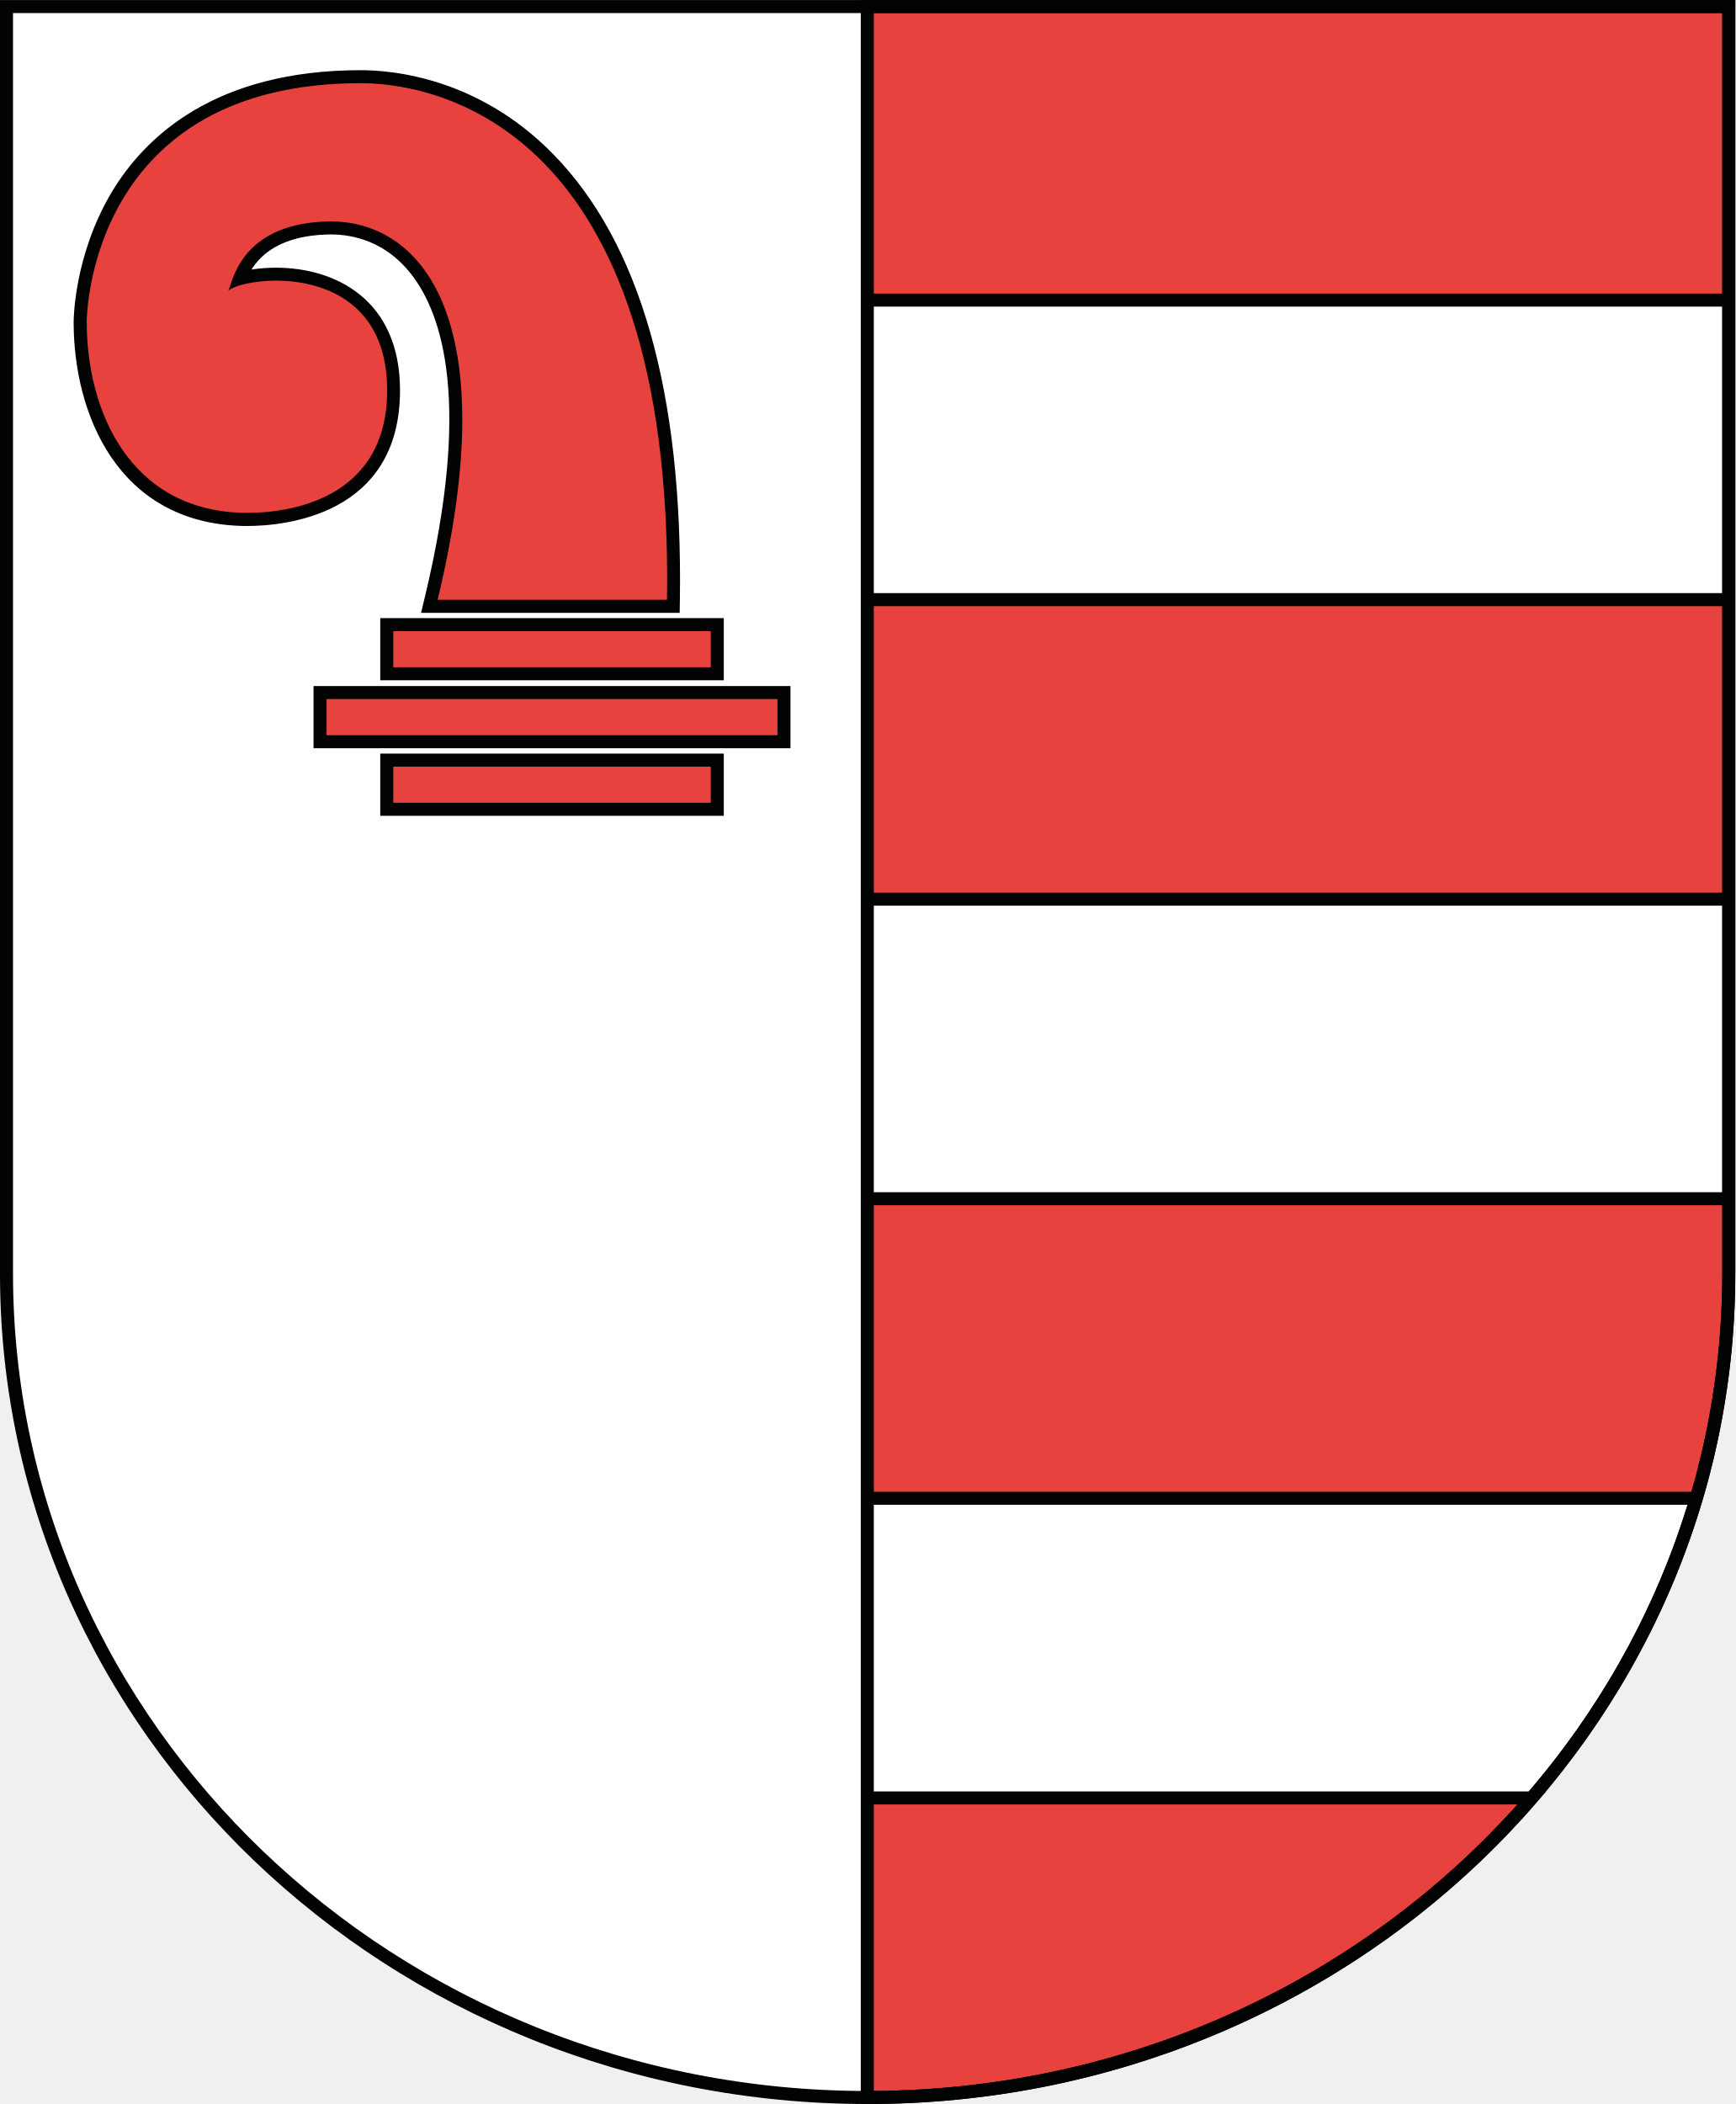
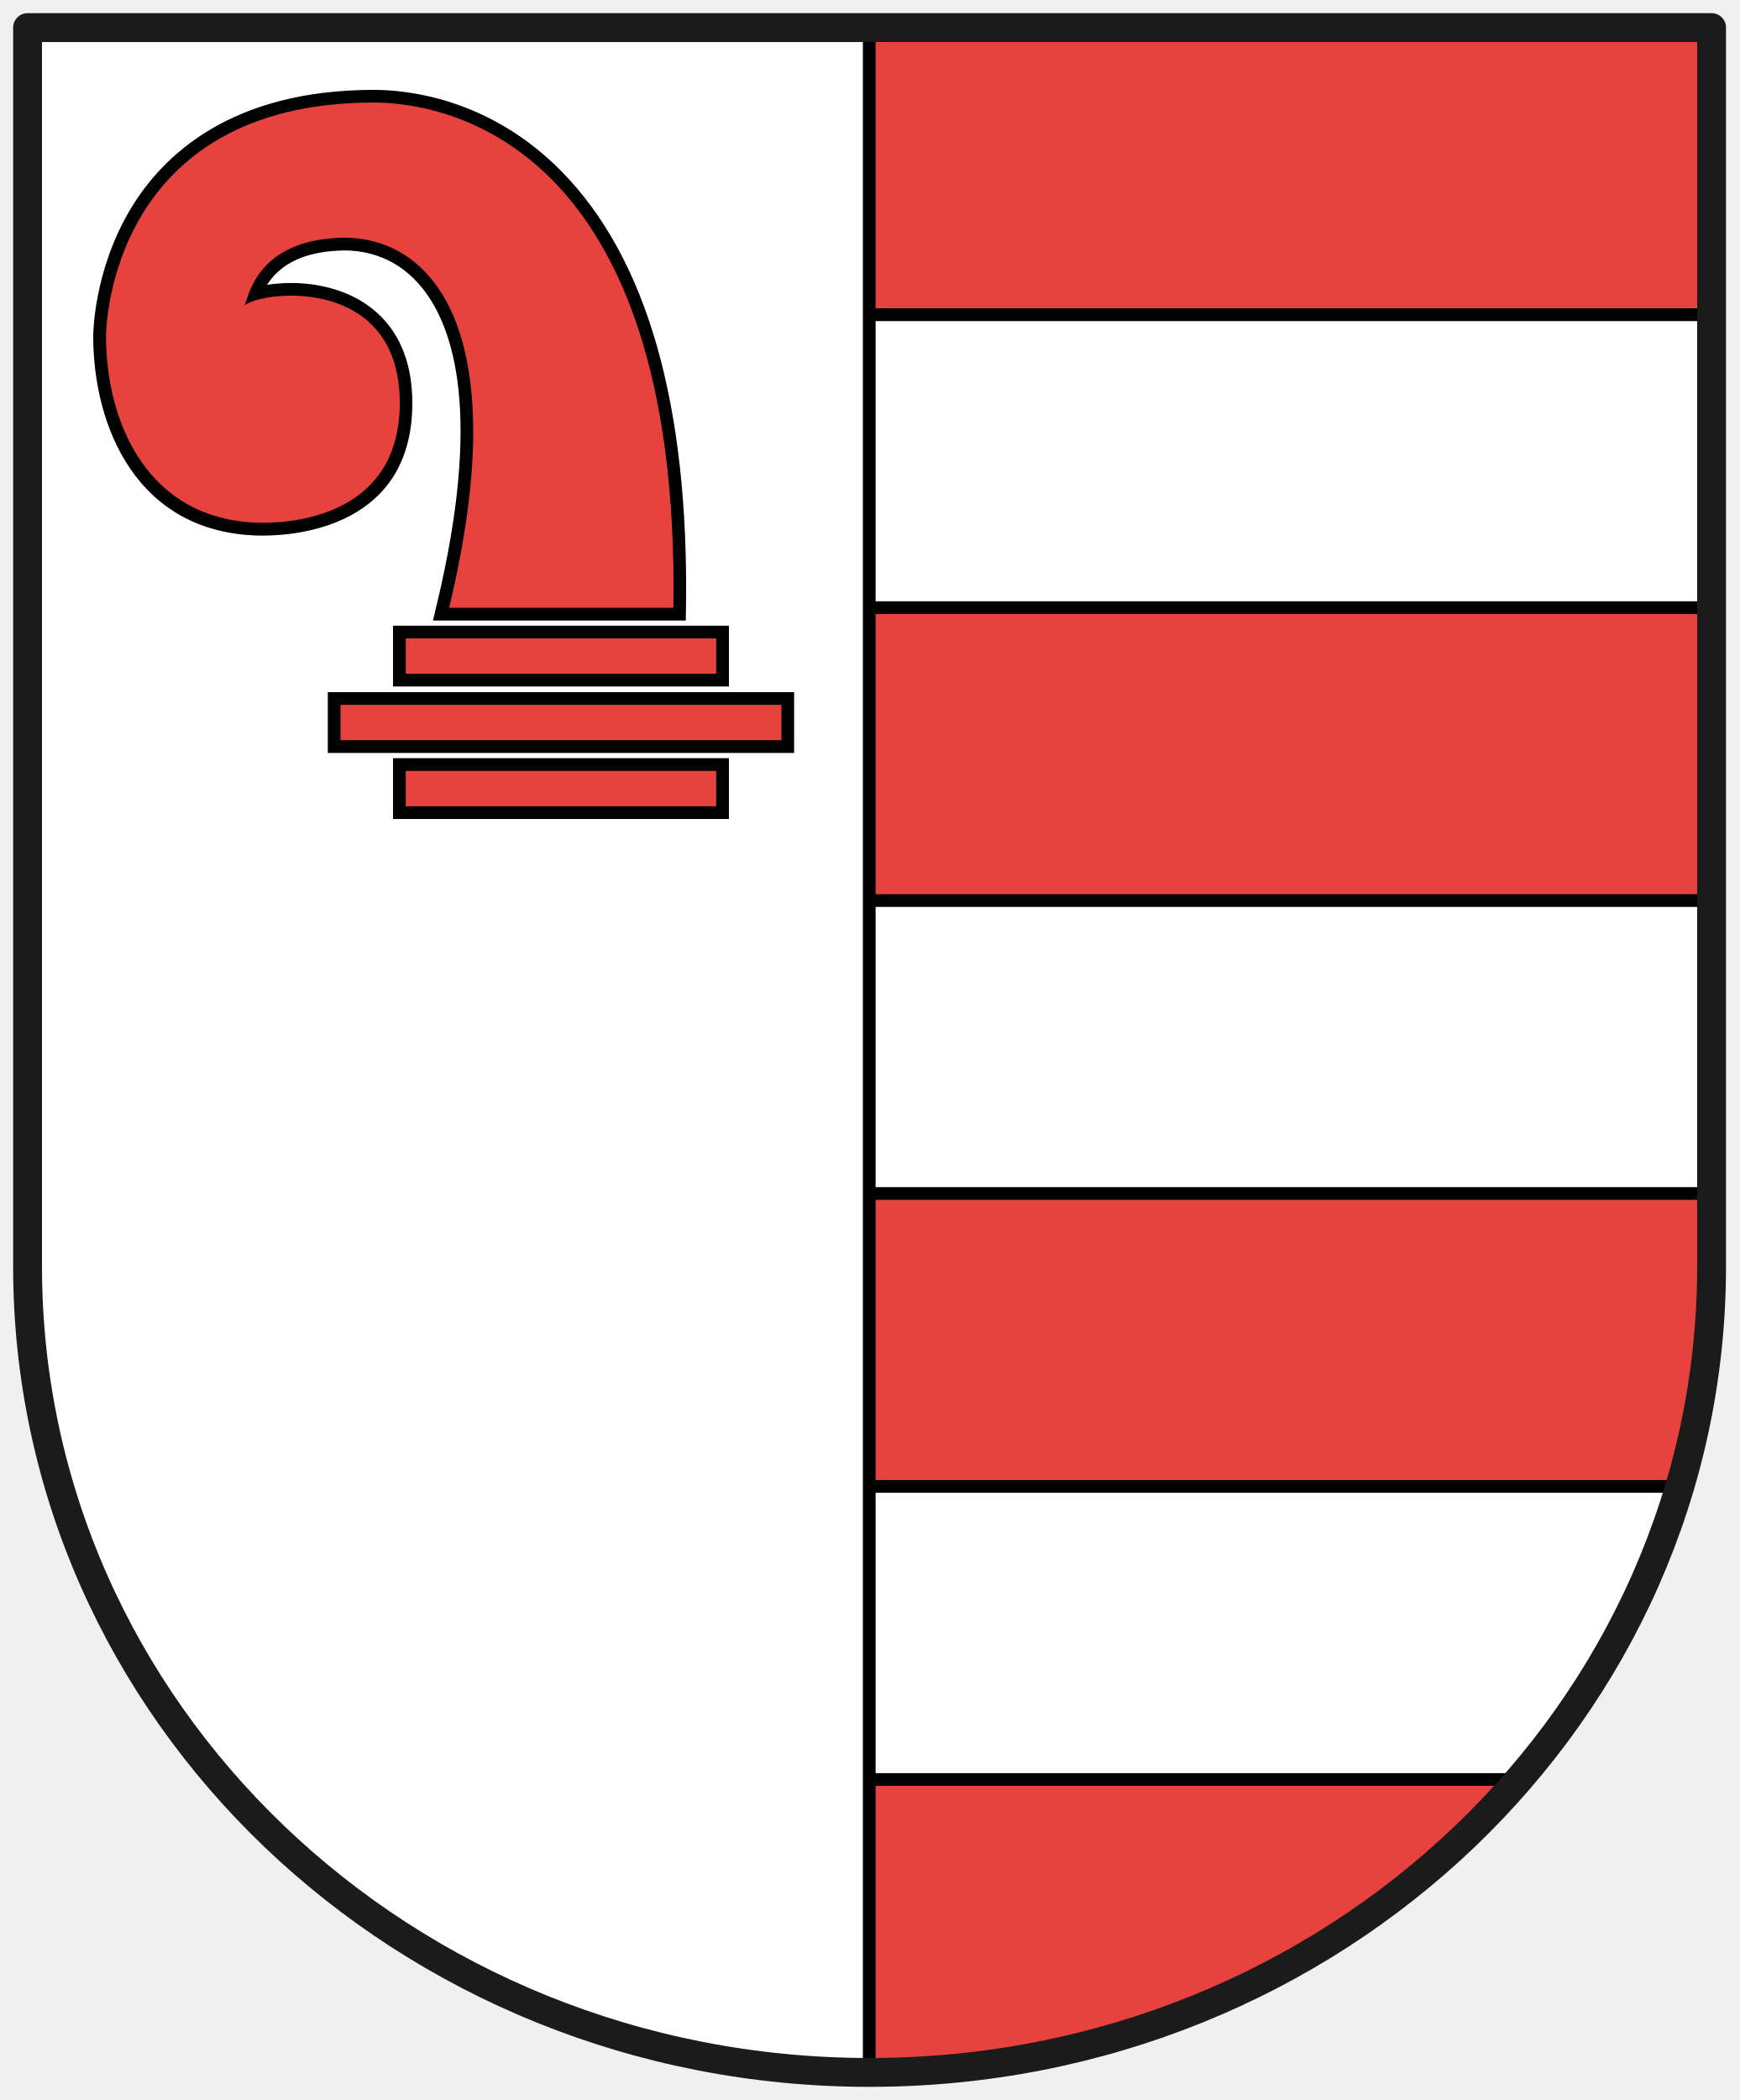
- <svg xmlns="http://www.w3.org/2000/svg" xmlns:xlink="http://www.w3.org/1999/xlink" viewBox="-175.931 -213.741 406.316 492.574">
+ <svg xmlns="http://www.w3.org/2000/svg" xmlns:xlink="http://www.w3.org/1999/xlink" viewBox="-181.011 -218.821 416.476 502.734">
  <path fill="#FFFFFF" d="M27.08-212.22h201.77V84.36c0,106.56-90.27,192.95-201.64,192.95 c-111.35,0-201.62-86.4-201.62-192.95v-296.57H27.08z" />
  <rect x="27.147" y="-212.217" fill="#E8423F" width="201.707" height="68.734" />
  <rect x="27.139" y="-73.362" fill="#E8423F" width="201.707" height="70.137" />
  <path fill="#E8423F" d="M27.14,137.02H221.26c4.93-16.72,7.59-34.42,7.59-52.67V66.9H27.14V137.02z" />
  <path fill="#E8423F" d="M182.75,207.18H27.14v70.13h.65C90.15,277.12,145.86,249.88,182.75,207.18" />
  <g>
    <g>
      <g>
        <g>
          <defs>
            <rect id="SVGID_1_" x="-175.931" y="-213.741" width="406.316" height="492.574" />
          </defs>
          <clipPath id="SVGID_2_">
            <use xlink:href="#SVGID_1_" overflow="visible" />
          </clipPath>
          <path clip-path="url(#SVGID_2_)" fill="none" stroke="#010202" stroke-width="3.048" d="M27.14-3.23h201.71v-70.13H27.14 V-3.23z M182.75,207.18H27.14v70.13h.65C90.15,277.12,145.86,249.88,182.75,207.18z M27.14,207.18h155.59 c17.55-20.33,30.8-44.11,38.52-70.16H27.14V207.18z M27.14,137.02H221.26c4.93-16.72,7.59-34.42,7.59-52.67 V66.9H27.14V137.02z M27.14,66.9h201.71V-3.23H27.14V66.9z M228.85-143.48v-68.73H27.14v68.73H228.85z M27.14-73.35h201.71v-70.14H27.14V-73.35z" />
        </g>
      </g>
    </g>
    <g>
      <g>
        <g>
          <defs>
            <rect id="SVGID_3_" x="-175.931" y="-213.741" width="406.316" height="492.574" />
          </defs>
          <clipPath id="SVGID_4_">
            <use xlink:href="#SVGID_3_" overflow="visible" />
          </clipPath>
          <path clip-path="url(#SVGID_4_)" fill="none" stroke="#010202" stroke-width="3.048" d="M27.08-212.22h201.77V84.36 c0,106.56-90.27,192.95-201.64,192.95c-111.35,0-201.62-86.4-201.62-192.95v-296.57H27.08z" />
        </g>
      </g>
    </g>
  </g>
  <path fill="#E8423F" d="M-157.17-138.33c0,20.86,9.96,45.49,38.04,46.18c5.31,.14,18.62-.5,27.41-9.07 c5.27-5.14,7.94-12.27,7.94-21.14c0-14.92-7.59-21.52-13.95-24.44c-7.71-3.5-16.81-3.13-22.09-1.55 c1.69-4.39,5.86-11.54,20.32-12c5.8-.19,14.09,1.28,20.68,9.39c7.9,9.7,15,31,3.86,77.31l-.44,1.87h57.13 l.02-1.5c.71-48.15-9.17-82.95-29.39-103.47c-16.94-17.18-36.28-19.05-43.82-19.05 C-156.41-195.79-157.17-138.91-157.17-138.33" />
  <path fill="#010202" d="M-91.46-197.31c-34.17,0-50.61,15.61-58.4,28.7c-8.73,14.74-8.83,29.65-8.83,30.27 c0,21.54,10.35,46.98,39.5,47.73h.52l.6,.01c8.41,0,35.8-2.29,35.8-31.75c0-21.17-15.02-28.72-29.06-28.72 c-1.83,0-3.82,.14-5.72,.43c2.35-3.73,7.14-7.86,17.6-8.2c.34-.02,.61-.02,.87-.02 c5.3,0,12.86,1.6,18.85,9.2c7.5,9.52,14.17,30.38,3.29,75.64l-.9,3.76h3.85h53.7h3l.05-3.02 c.71-48.56-9.31-83.73-29.83-104.54C-63.89-195.42-83.73-197.31-91.46-197.31 M-155.63-138.36 c0-2.4,1.28-55.91,64.18-55.91c14.18,0,71.53,6.74,71.73,115.69c0,1.73-.01,3.49-.04,5.26h-53.7 c4.02-16.75,5.77-30.7,5.77-42.19c-.01-33.79-15-46.4-30.86-46.4c-.32,0-.65,0-.97,.02 c-20.69,.66-22.09,15.09-22.96,16.21c.51-.44,1.48-.89,2.78-1.28c.32-.09,.66-.18,1.02-.27 c1.99-.48,4.55-.81,7.38-.81c11.05,0,26.02,5.04,26.02,25.67c0,26.03-23.75,28.7-32.76,28.7 c-.38,0-.73-.02-1.05-.02c-26.43-.66-36.53-23.78-36.53-44.67v-.02L-155.63-138.36L-155.63-138.36z" />
  <rect x="-85.373" y="-67.506" fill="#E8423F" width="77.387" height="11.504" />
  <rect x="-85.373" y="-67.506" fill="none" stroke="#010202" stroke-width="3.048" stroke-miterlimit="10" width="77.387" height="11.504" />
  <rect x="-85.373" y="-35.788" fill="#E8423F" width="77.387" height="11.512" />
  <rect x="-85.373" y="-35.788" fill="none" stroke="#010202" stroke-width="3.048" stroke-miterlimit="10" width="77.387" height="11.512" />
  <rect x="-100.994" y="-51.604" fill="#E8423F" width="108.621" height="11.512" />
  <rect x="-100.994" y="-51.604" fill="none" stroke="#010202" stroke-width="3.048" stroke-miterlimit="10" width="108.621" height="11.512" />
  <polygon fill="#E8423F" points="-73.76,154.72-107.7,194.43-81.45,-19.57-12.24,-19.57 14.29,194.43-19.92,154.98-46.7,240.05" />
  <polygon fill="none" stroke="#010202" stroke-width="3.048" stroke-miterlimit="10" points="-73.76,154.72-107.7,194.43-81.45,-19.57-12.24,-19.57 14.29,194.43-19.92,154.98-46.7,240.05" />
+   <path data-outline="1" d="M27.08-212.22h201.77V84.36c0,106.56-90.27,192.95-201.64,192.95 c-111.35,0-201.62-86.4-201.62-192.95v-296.57H27.08z" fill="none" stroke="#1b1b1b" stroke-width="6.91" stroke-linejoin="round" />
</svg>
